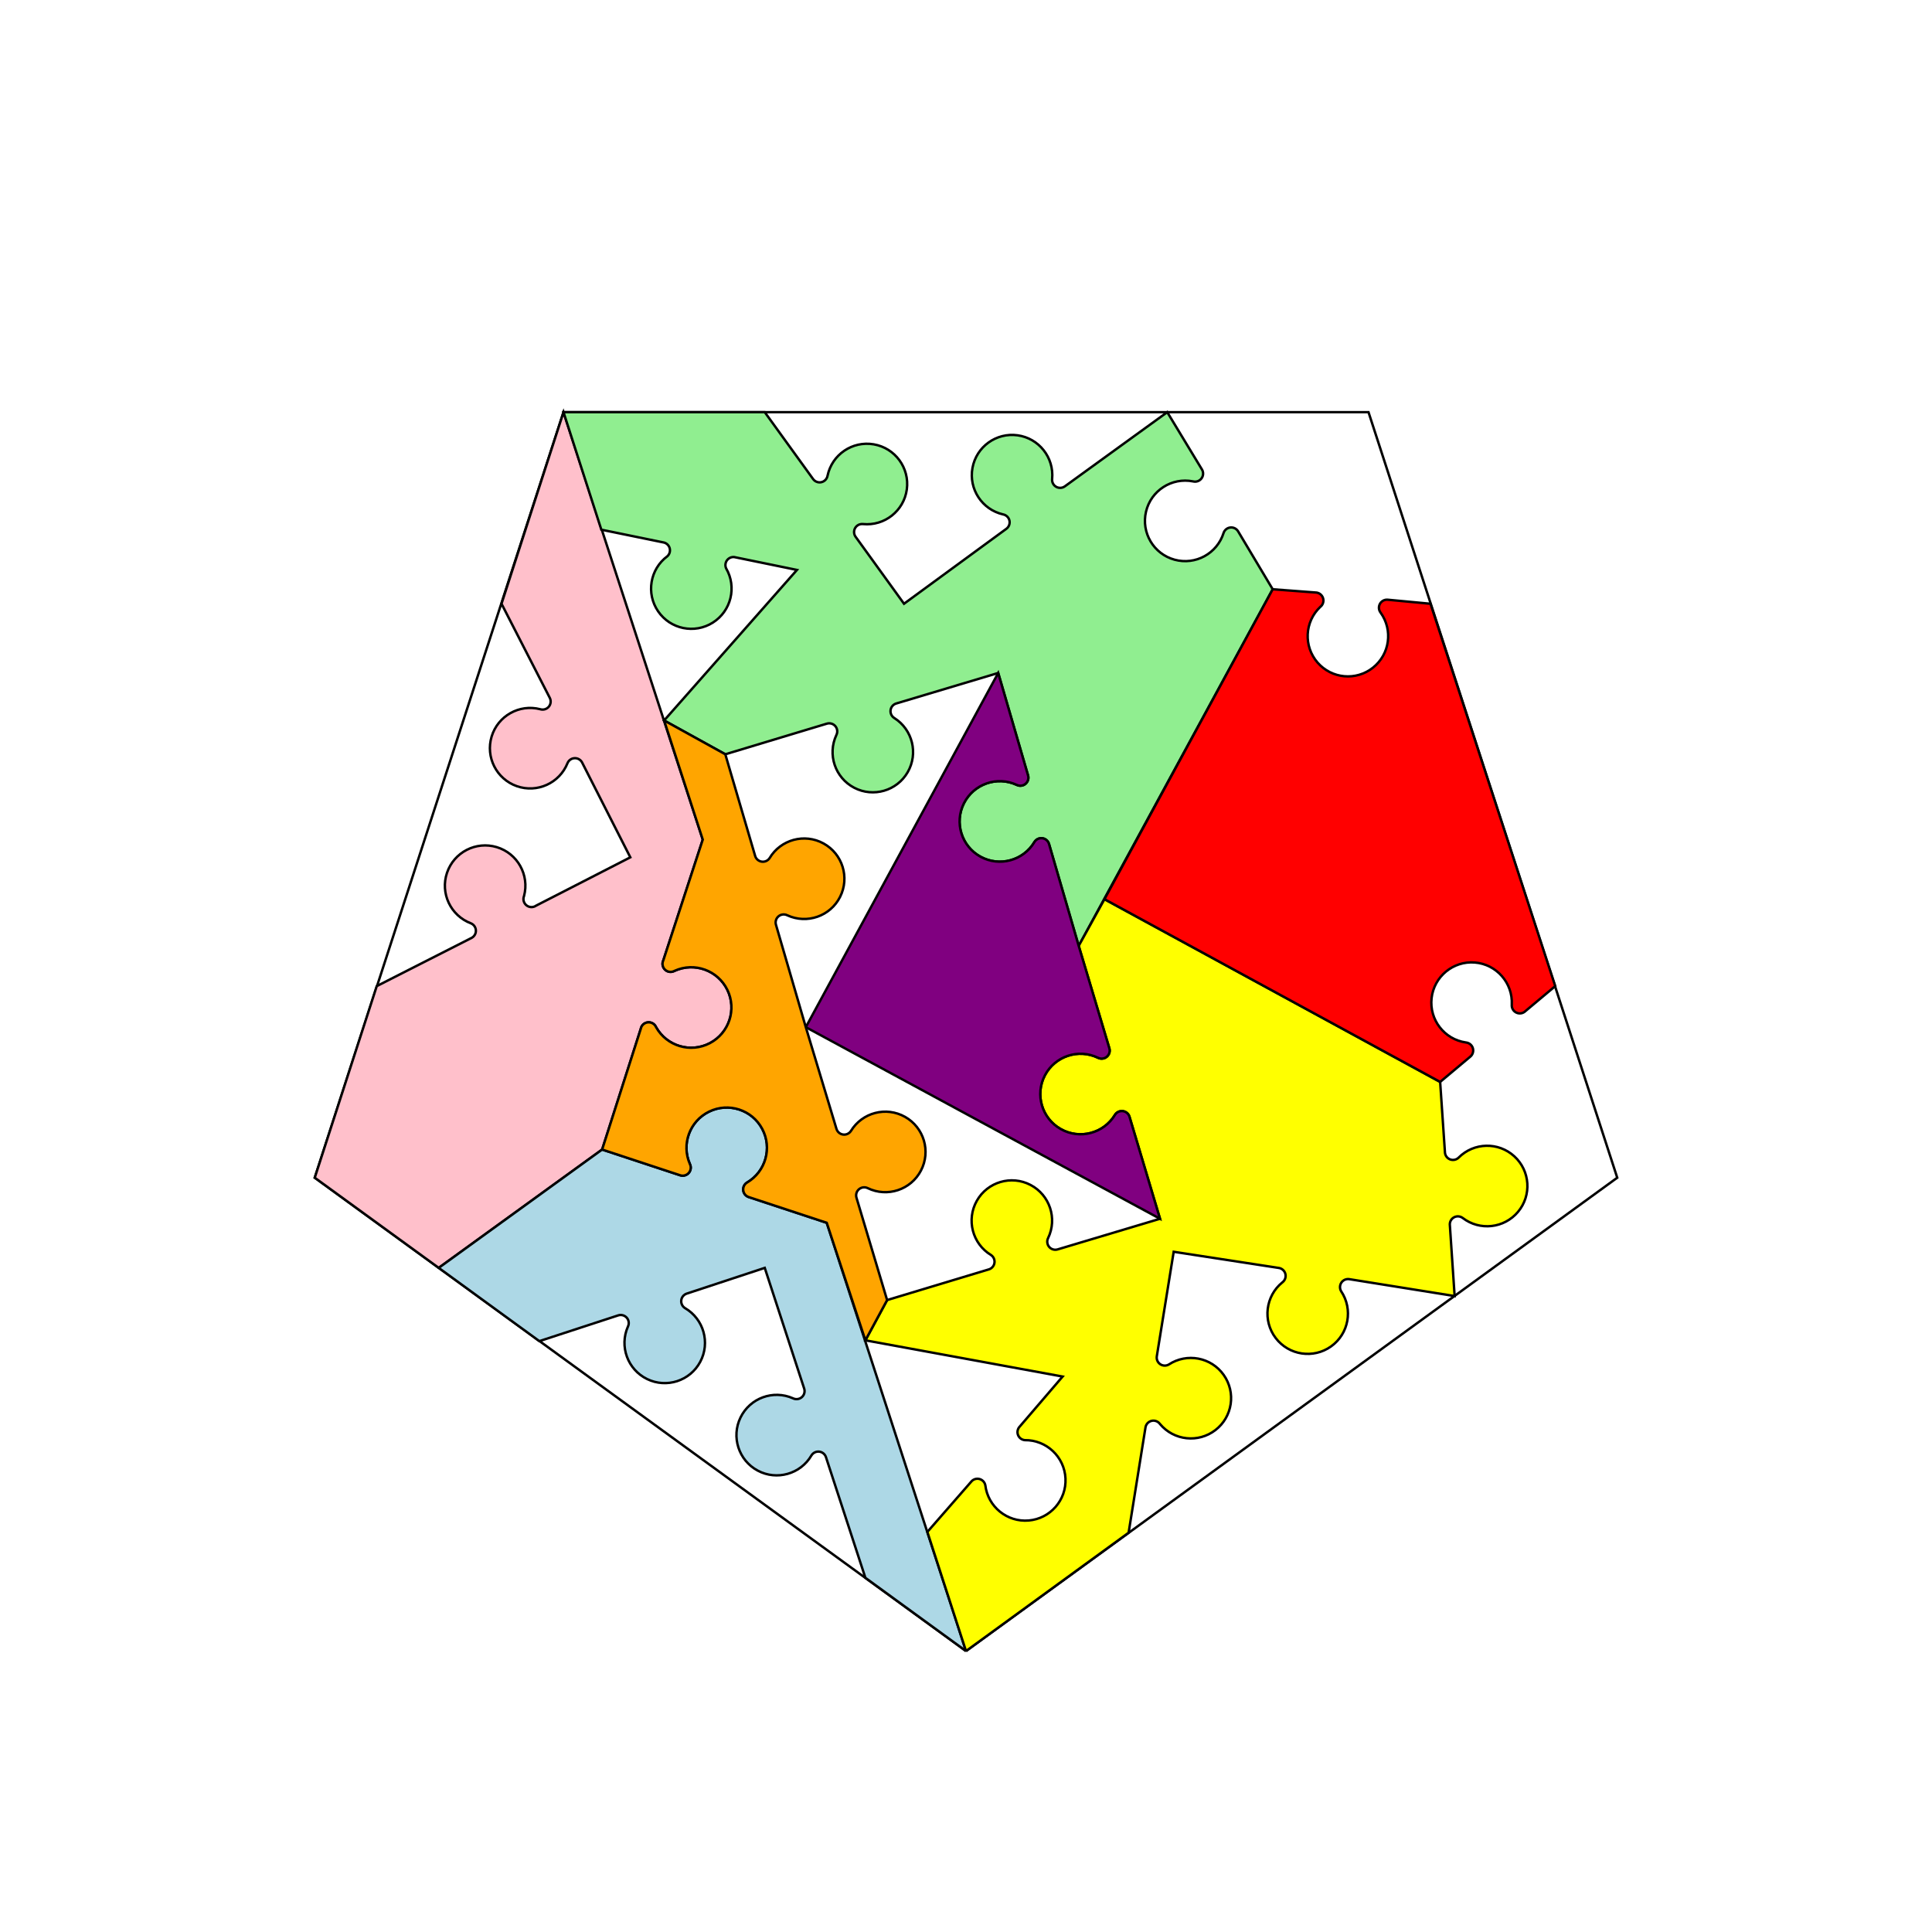
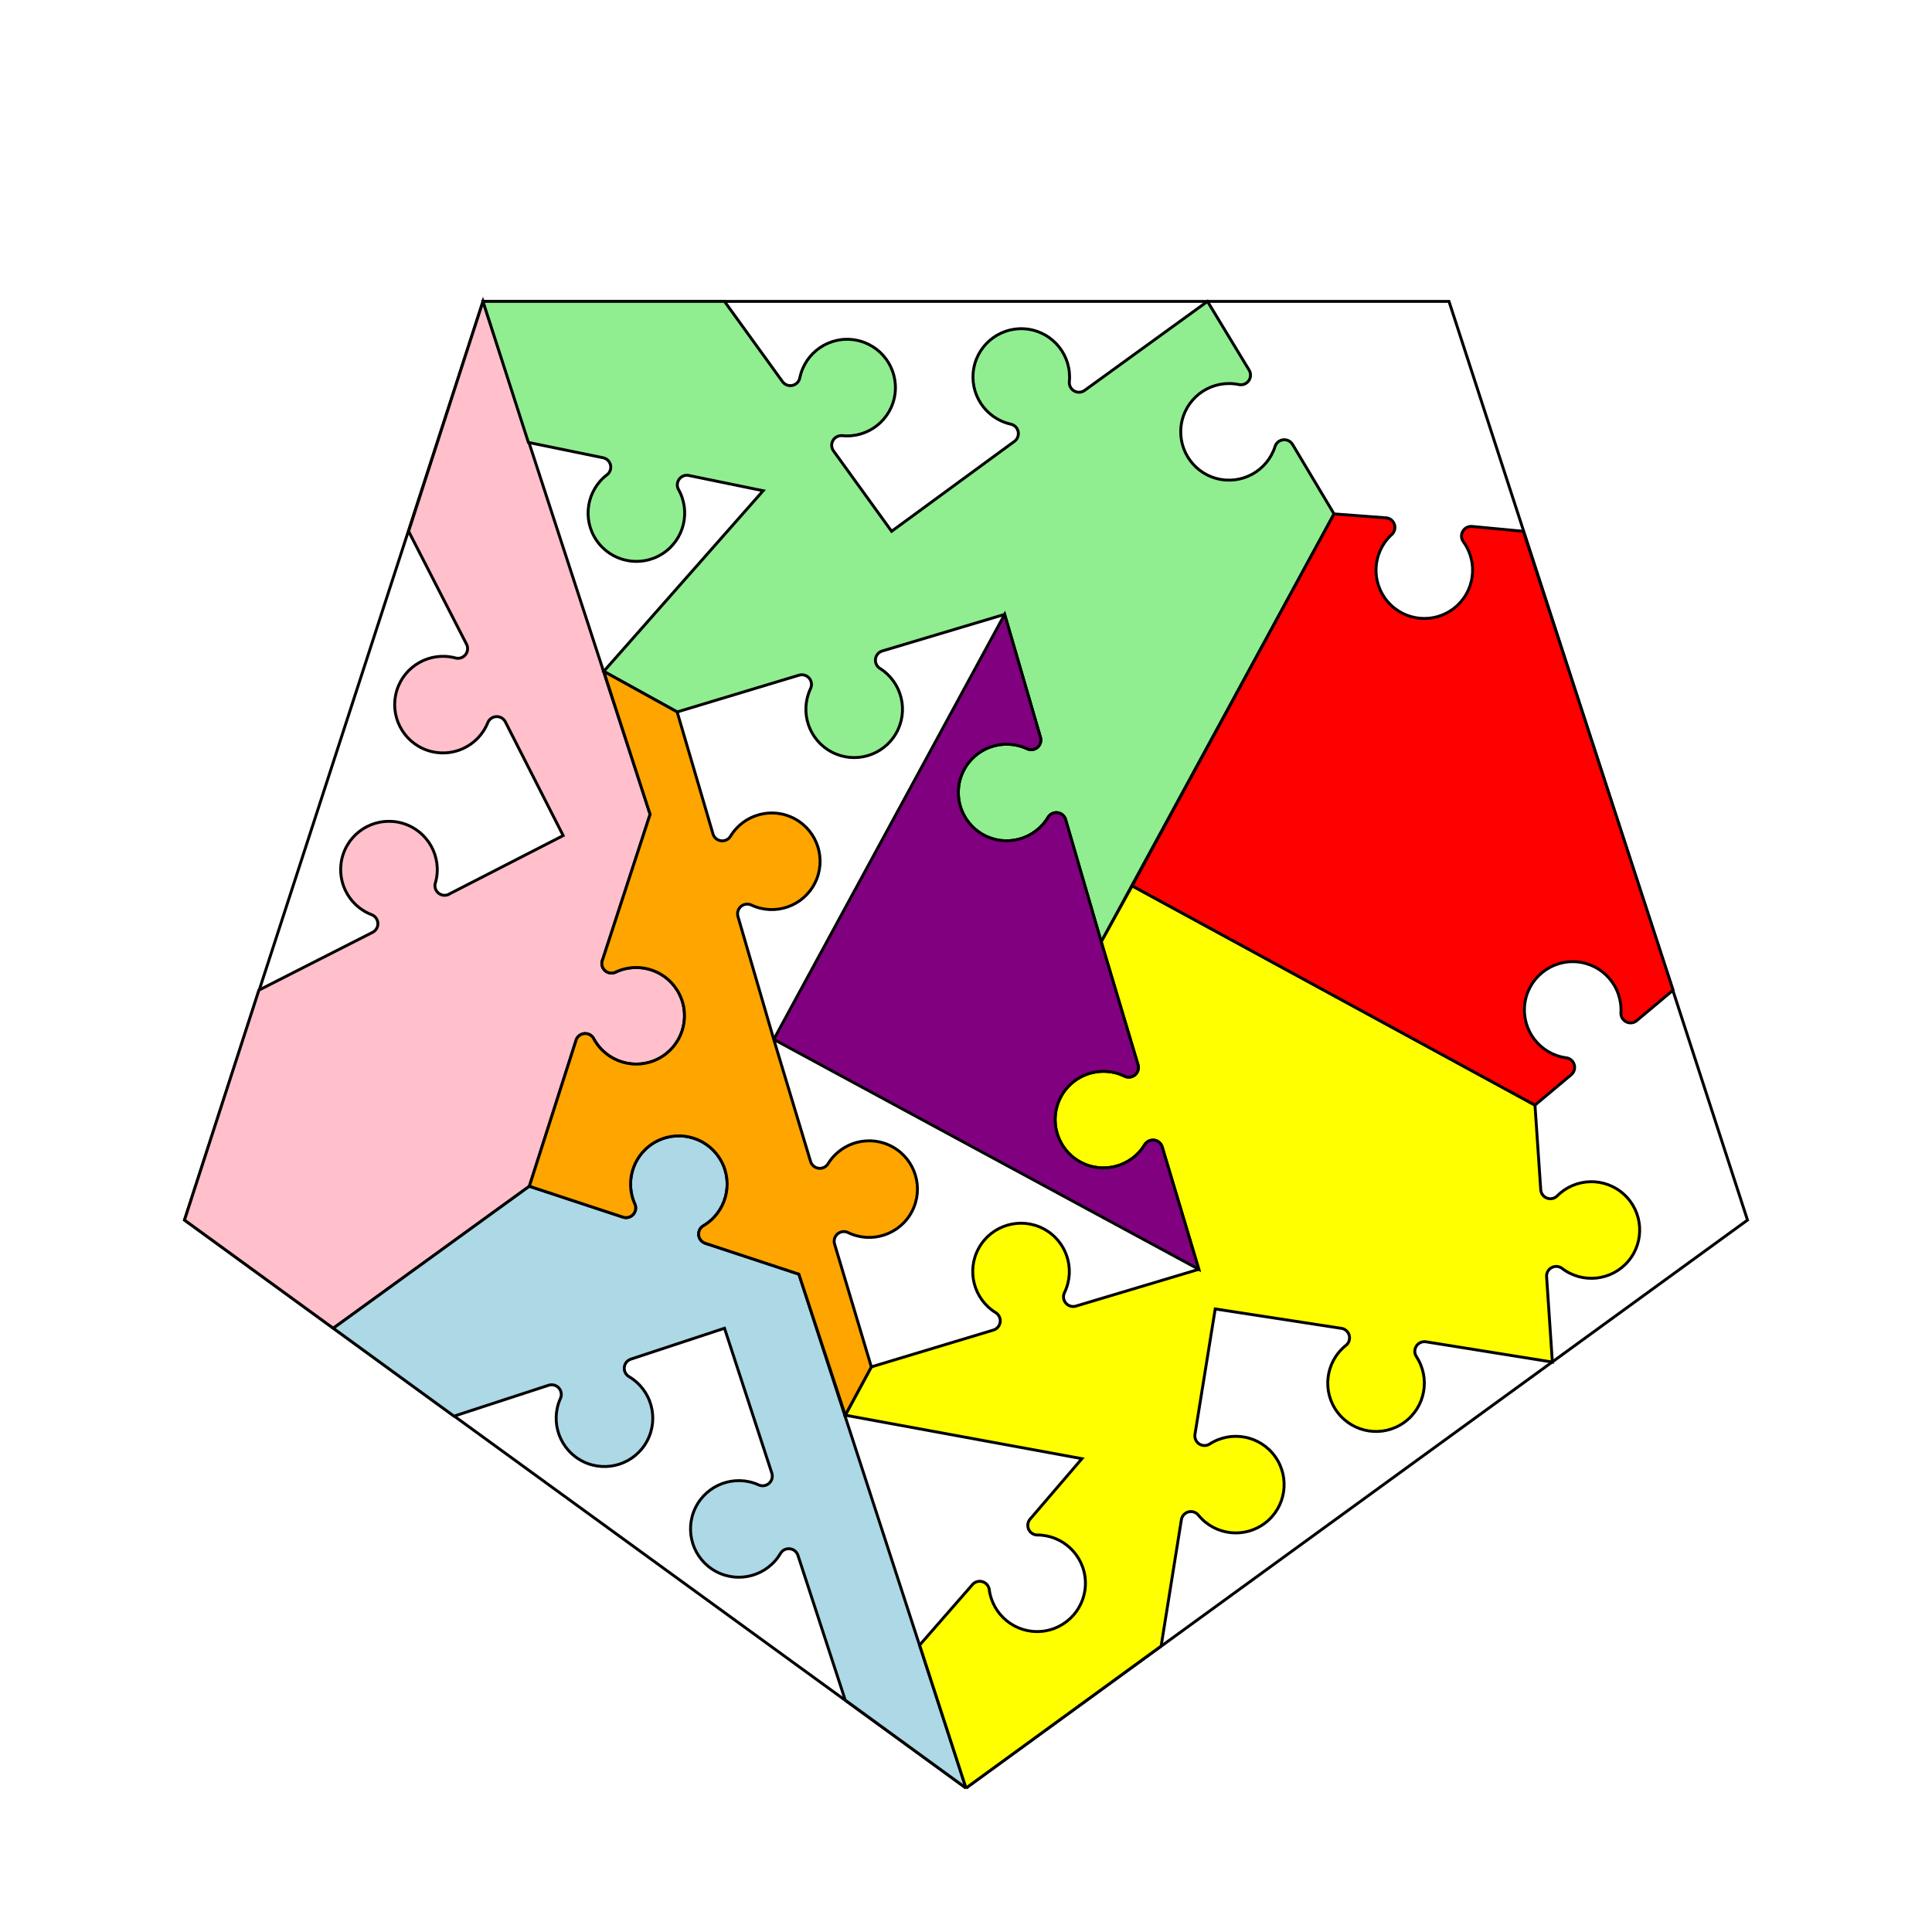
- <svg xmlns="http://www.w3.org/2000/svg" version="1.1" width="700" height="700">
-   <g transform="translate(350,350) scale(350)">
-     <g transform="translate(0,0) scale(0.833333)">
+ <svg xmlns="http://www.w3.org/2000/svg" version="1.1" width="500" height="500">
+   <g transform="translate(250,250) scale(250)">
+     <g transform="translate(0,0) scale(1)">
      <g transform="translate(0,0)">
        <g transform="translate(0,0)">
          <g transform="rotate(0)">
            <path d="M 0.0 0.851 L -0.809 0.263 L -0.5 -0.688 L 0.5 -0.688 L 0.809 0.263 L 0.0 0.851" fill="transparent" stroke="black" stroke-width="0.003" />
          </g>
        </g>
        <g transform="translate(0,0)">
          <g transform="rotate(0)">
            <path d="M -0.655 0.375 L -0.452 0.228 L -0.404 0.078 A 0.01 0.01 0 0 1 -0.385 0.076 A 0.05 0.05 0 1 0 -0.362 0.006 A 0.01 0.01 0 0 1 -0.376 -0.007 L -0.327 -0.157 L -0.5 -0.688 L -0.577 -0.45 L -0.517 -0.333 A 0.01 0.01 0 0 1 -0.529 -0.319 A 0.05 0.05 0 1 0 -0.495 -0.252 A 0.01 0.01 0 0 1 -0.477 -0.253 L -0.417 -0.135 L -0.534 -0.075 A 0.01 0.01 0 0 1 -0.549 -0.087 A 0.05 0.05 0 1 0 -0.615 -0.053 A 0.01 0.01 0 0 1 -0.614 -0.035 L -0.732 0.025 L -0.809 0.263 L -0.655 0.375" fill="pink" stroke="black" stroke-width="0.003" />
          </g>
        </g>
        <g transform="translate(0,0)">
          <g transform="rotate(0)">
            <path d="M 0.0 0.851 L -0.173 0.319 L -0.27 0.287 A 0.01 0.01 0 0 1 -0.272 0.269 A 0.05 0.05 0 1 0 -0.343 0.246 A 0.01 0.01 0 0 1 -0.355 0.26 L -0.452 0.228 L -0.655 0.375 L -0.53 0.466 L -0.432 0.434 A 0.01 0.01 0 0 1 -0.42 0.448 A 0.05 0.05 0 1 0 -0.349 0.425 A 0.01 0.01 0 0 1 -0.347 0.407 L -0.25 0.375 L -0.201 0.525 A 0.01 0.01 0 0 1 -0.215 0.537 A 0.05 0.05 0 1 0 -0.192 0.608 A 0.01 0.01 0 0 1 -0.174 0.61 L -0.125 0.76 L 0.0 0.851" fill="lightblue" stroke="black" stroke-width="0.003" />
          </g>
        </g>
        <g transform="translate(0,0)">
          <g transform="rotate(0)">
            <path d="M 0.14 -0.025 L 0.381 -0.468 L 0.338 -0.54 A 0.01 0.01 0 0 0 0.32 -0.538 A 0.05 0.05 0 1 1 0.282 -0.602 A 0.01 0.01 0 0 0 0.293 -0.617 L 0.25 -0.688 L 0.123 -0.596 A 0.01 0.01 0 0 1 0.107 -0.605 A 0.05 0.05 0 1 0 0.046 -0.561 A 0.01 0.01 0 0 1 0.05 -0.543 L -0.077 -0.45 L -0.137 -0.533 A 0.01 0.01 0 0 1 -0.128 -0.549 A 0.05 0.05 0 1 0 -0.172 -0.609 A 0.01 0.01 0 0 1 -0.19 -0.605 L -0.25 -0.688 L -0.5 -0.688 L -0.453 -0.542 L -0.375 -0.526 A 0.01 0.01 0 0 1 -0.371 -0.509 A 0.05 0.05 0 1 0 -0.298 -0.494 A 0.01 0.01 0 0 1 -0.288 -0.508 L -0.21 -0.492 L -0.375 -0.305 L -0.299 -0.263 L -0.173 -0.301 A 0.01 0.01 0 0 1 -0.161 -0.287 A 0.05 0.05 0 1 0 -0.089 -0.308 A 0.01 0.01 0 0 1 -0.087 -0.326 L 0.04 -0.364 L 0.077 -0.237 A 0.01 0.01 0 0 1 0.063 -0.225 A 0.05 0.05 0 1 0 0.085 -0.154 A 0.01 0.01 0 0 1 0.103 -0.152 L 0.14 -0.025" fill="lightgreen" stroke="black" stroke-width="0.003" />
          </g>
        </g>
        <g transform="translate(0,0)">
          <g transform="rotate(0)">
            <path d="M 0.0 0.851 L 0.202 0.704 L 0.223 0.573 A 0.01 0.01 0 0 1 0.241 0.569 A 0.05 0.05 0 1 0 0.252 0.495 A 0.01 0.01 0 0 1 0.237 0.485 L 0.258 0.355 L 0.388 0.375 A 0.01 0.01 0 0 1 0.393 0.393 A 0.05 0.05 0 1 0 0.466 0.404 A 0.01 0.01 0 0 1 0.476 0.389 L 0.607 0.41 L 0.607 0.41 L 0.601 0.321 A 0.01 0.01 0 0 1 0.617 0.313 A 0.05 0.05 0 1 0 0.612 0.238 A 0.01 0.01 0 0 1 0.595 0.232 L 0.589 0.144 L 0.172 -0.083 L 0.14 -0.025 L 0.178 0.102 A 0.01 0.01 0 0 1 0.164 0.114 A 0.05 0.05 0 1 0 0.185 0.185 A 0.01 0.01 0 0 1 0.203 0.187 L 0.241 0.314 L 0.114 0.352 A 0.01 0.01 0 0 1 0.102 0.338 A 0.05 0.05 0 1 0 0.031 0.359 A 0.01 0.01 0 0 1 0.028 0.377 L -0.098 0.415 L -0.125 0.465 L 0.12 0.51 L 0.066 0.573 A 0.01 0.01 0 0 0 0.073 0.589 A 0.05 0.05 0 1 1 0.024 0.645 A 0.01 0.01 0 0 0 0.007 0.64 L -0.048 0.703 L 0.0 0.851" fill="yellow" stroke="black" stroke-width="0.003" />
          </g>
        </g>
        <g transform="translate(0,0)">
          <g transform="rotate(0)">
            <path d="M -0.125 0.465 L -0.098 0.415 L -0.136 0.288 A 0.01 0.01 0 0 1 -0.122 0.276 A 0.05 0.05 0 1 0 -0.143 0.205 A 0.01 0.01 0 0 1 -0.161 0.202 L -0.199 0.076 L -0.236 -0.051 A 0.01 0.01 0 0 1 -0.222 -0.063 A 0.05 0.05 0 1 0 -0.244 -0.134 A 0.01 0.01 0 0 1 -0.262 -0.137 L -0.299 -0.263 L -0.375 -0.305 L -0.327 -0.157 L -0.376 -0.007 A 0.01 0.01 0 0 0 -0.362 0.006 A 0.05 0.05 0 1 1 -0.385 0.076 A 0.01 0.01 0 0 0 -0.404 0.078 L -0.452 0.228 L -0.355 0.26 A 0.01 0.01 0 0 0 -0.343 0.246 A 0.05 0.05 0 1 1 -0.272 0.269 A 0.01 0.01 0 0 0 -0.27 0.287 L -0.173 0.319 L -0.125 0.465" fill="orange" stroke="black" stroke-width="0.003" />
          </g>
        </g>
        <g transform="translate(0,0)">
          <g transform="rotate(0)">
            <path d="M 0.172 -0.083 L 0.589 0.144 L 0.626 0.113 A 0.01 0.01 0 0 0 0.621 0.095 A 0.05 0.05 0 1 1 0.678 0.048 A 0.01 0.01 0 0 0 0.695 0.056 L 0.732 0.025 L 0.577 -0.45 L 0.524 -0.455 A 0.01 0.01 0 0 0 0.515 -0.439 A 0.05 0.05 0 1 1 0.44 -0.446 A 0.01 0.01 0 0 0 0.434 -0.464 L 0.381 -0.468 L 0.172 -0.083" fill="red" stroke="black" stroke-width="0.003" />
          </g>
        </g>
        <g transform="translate(0,0)">
          <g transform="rotate(0)">
            <path d="M -0.199 0.076 L 0.241 0.314 L 0.203 0.187 A 0.01 0.01 0 0 0 0.185 0.185 A 0.05 0.05 0 1 1 0.164 0.114 A 0.01 0.01 0 0 0 0.178 0.102 L 0.14 -0.025 L 0.103 -0.152 A 0.01 0.01 0 0 0 0.085 -0.154 A 0.05 0.05 0 1 1 0.063 -0.225 A 0.01 0.01 0 0 0 0.077 -0.237 L 0.04 -0.364 L -0.199 0.076" fill="purple" stroke="black" stroke-width="0.003" />
          </g>
        </g>
      </g>
    </g>
  </g>
</svg>
